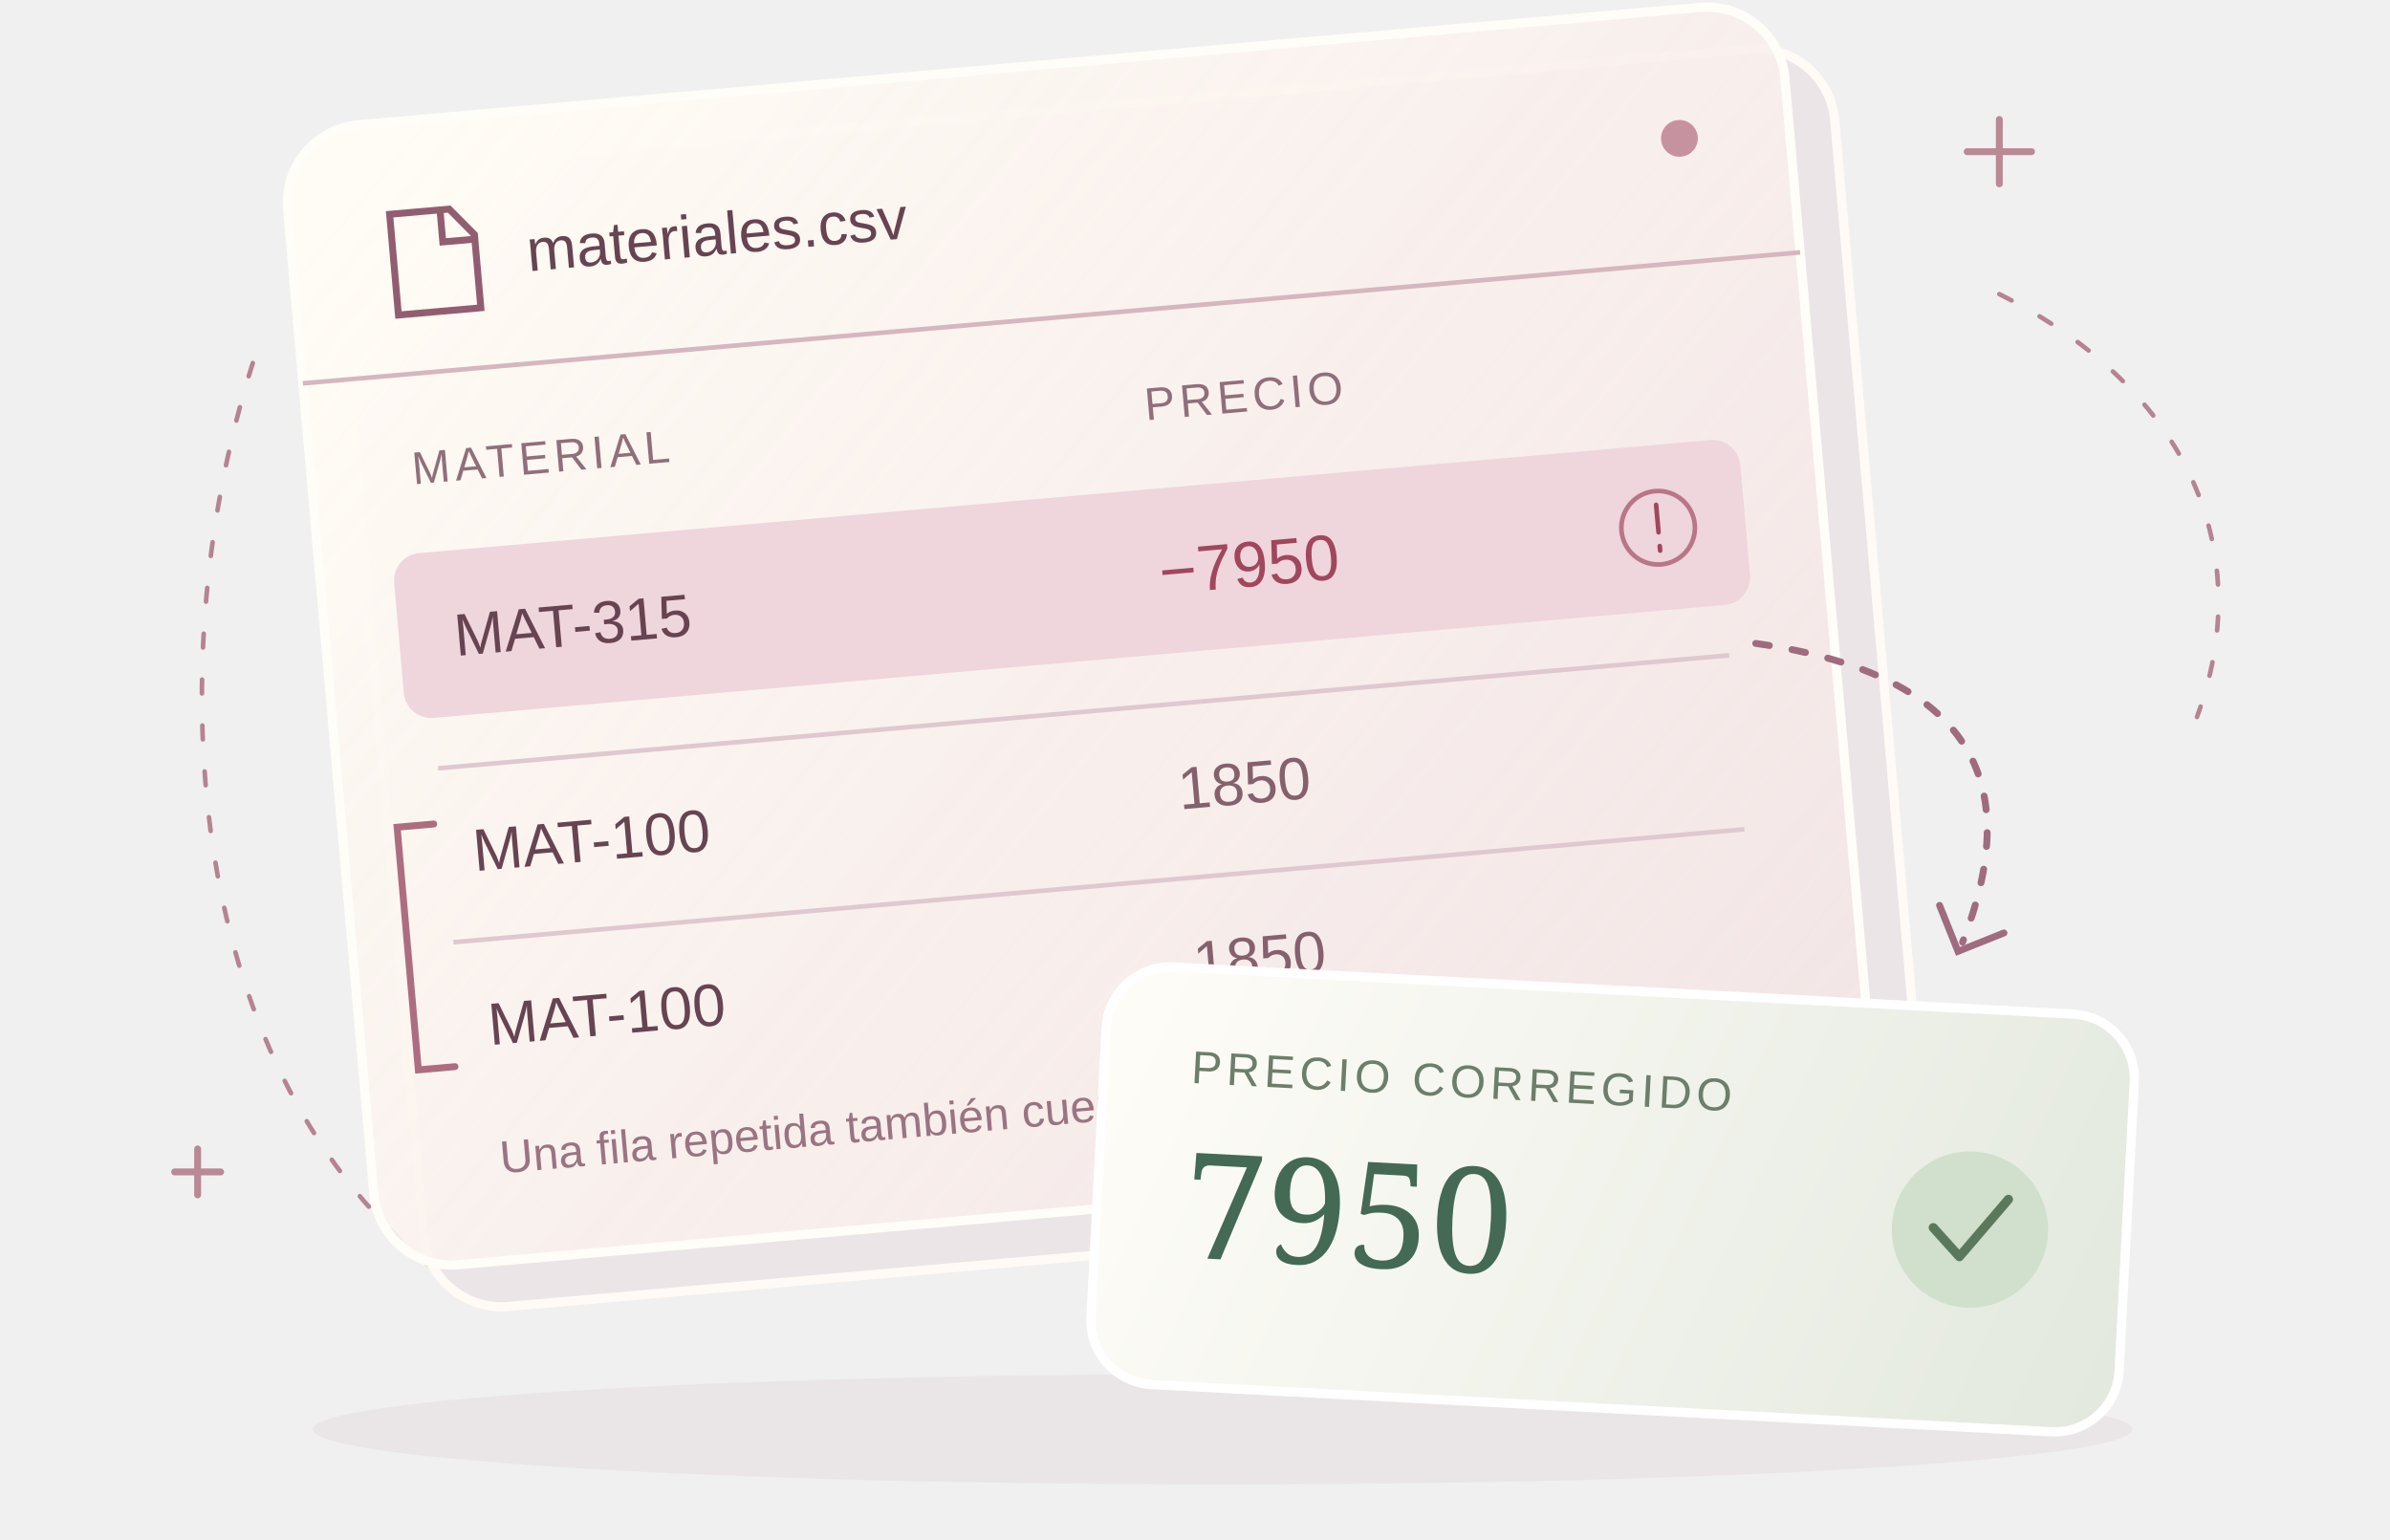
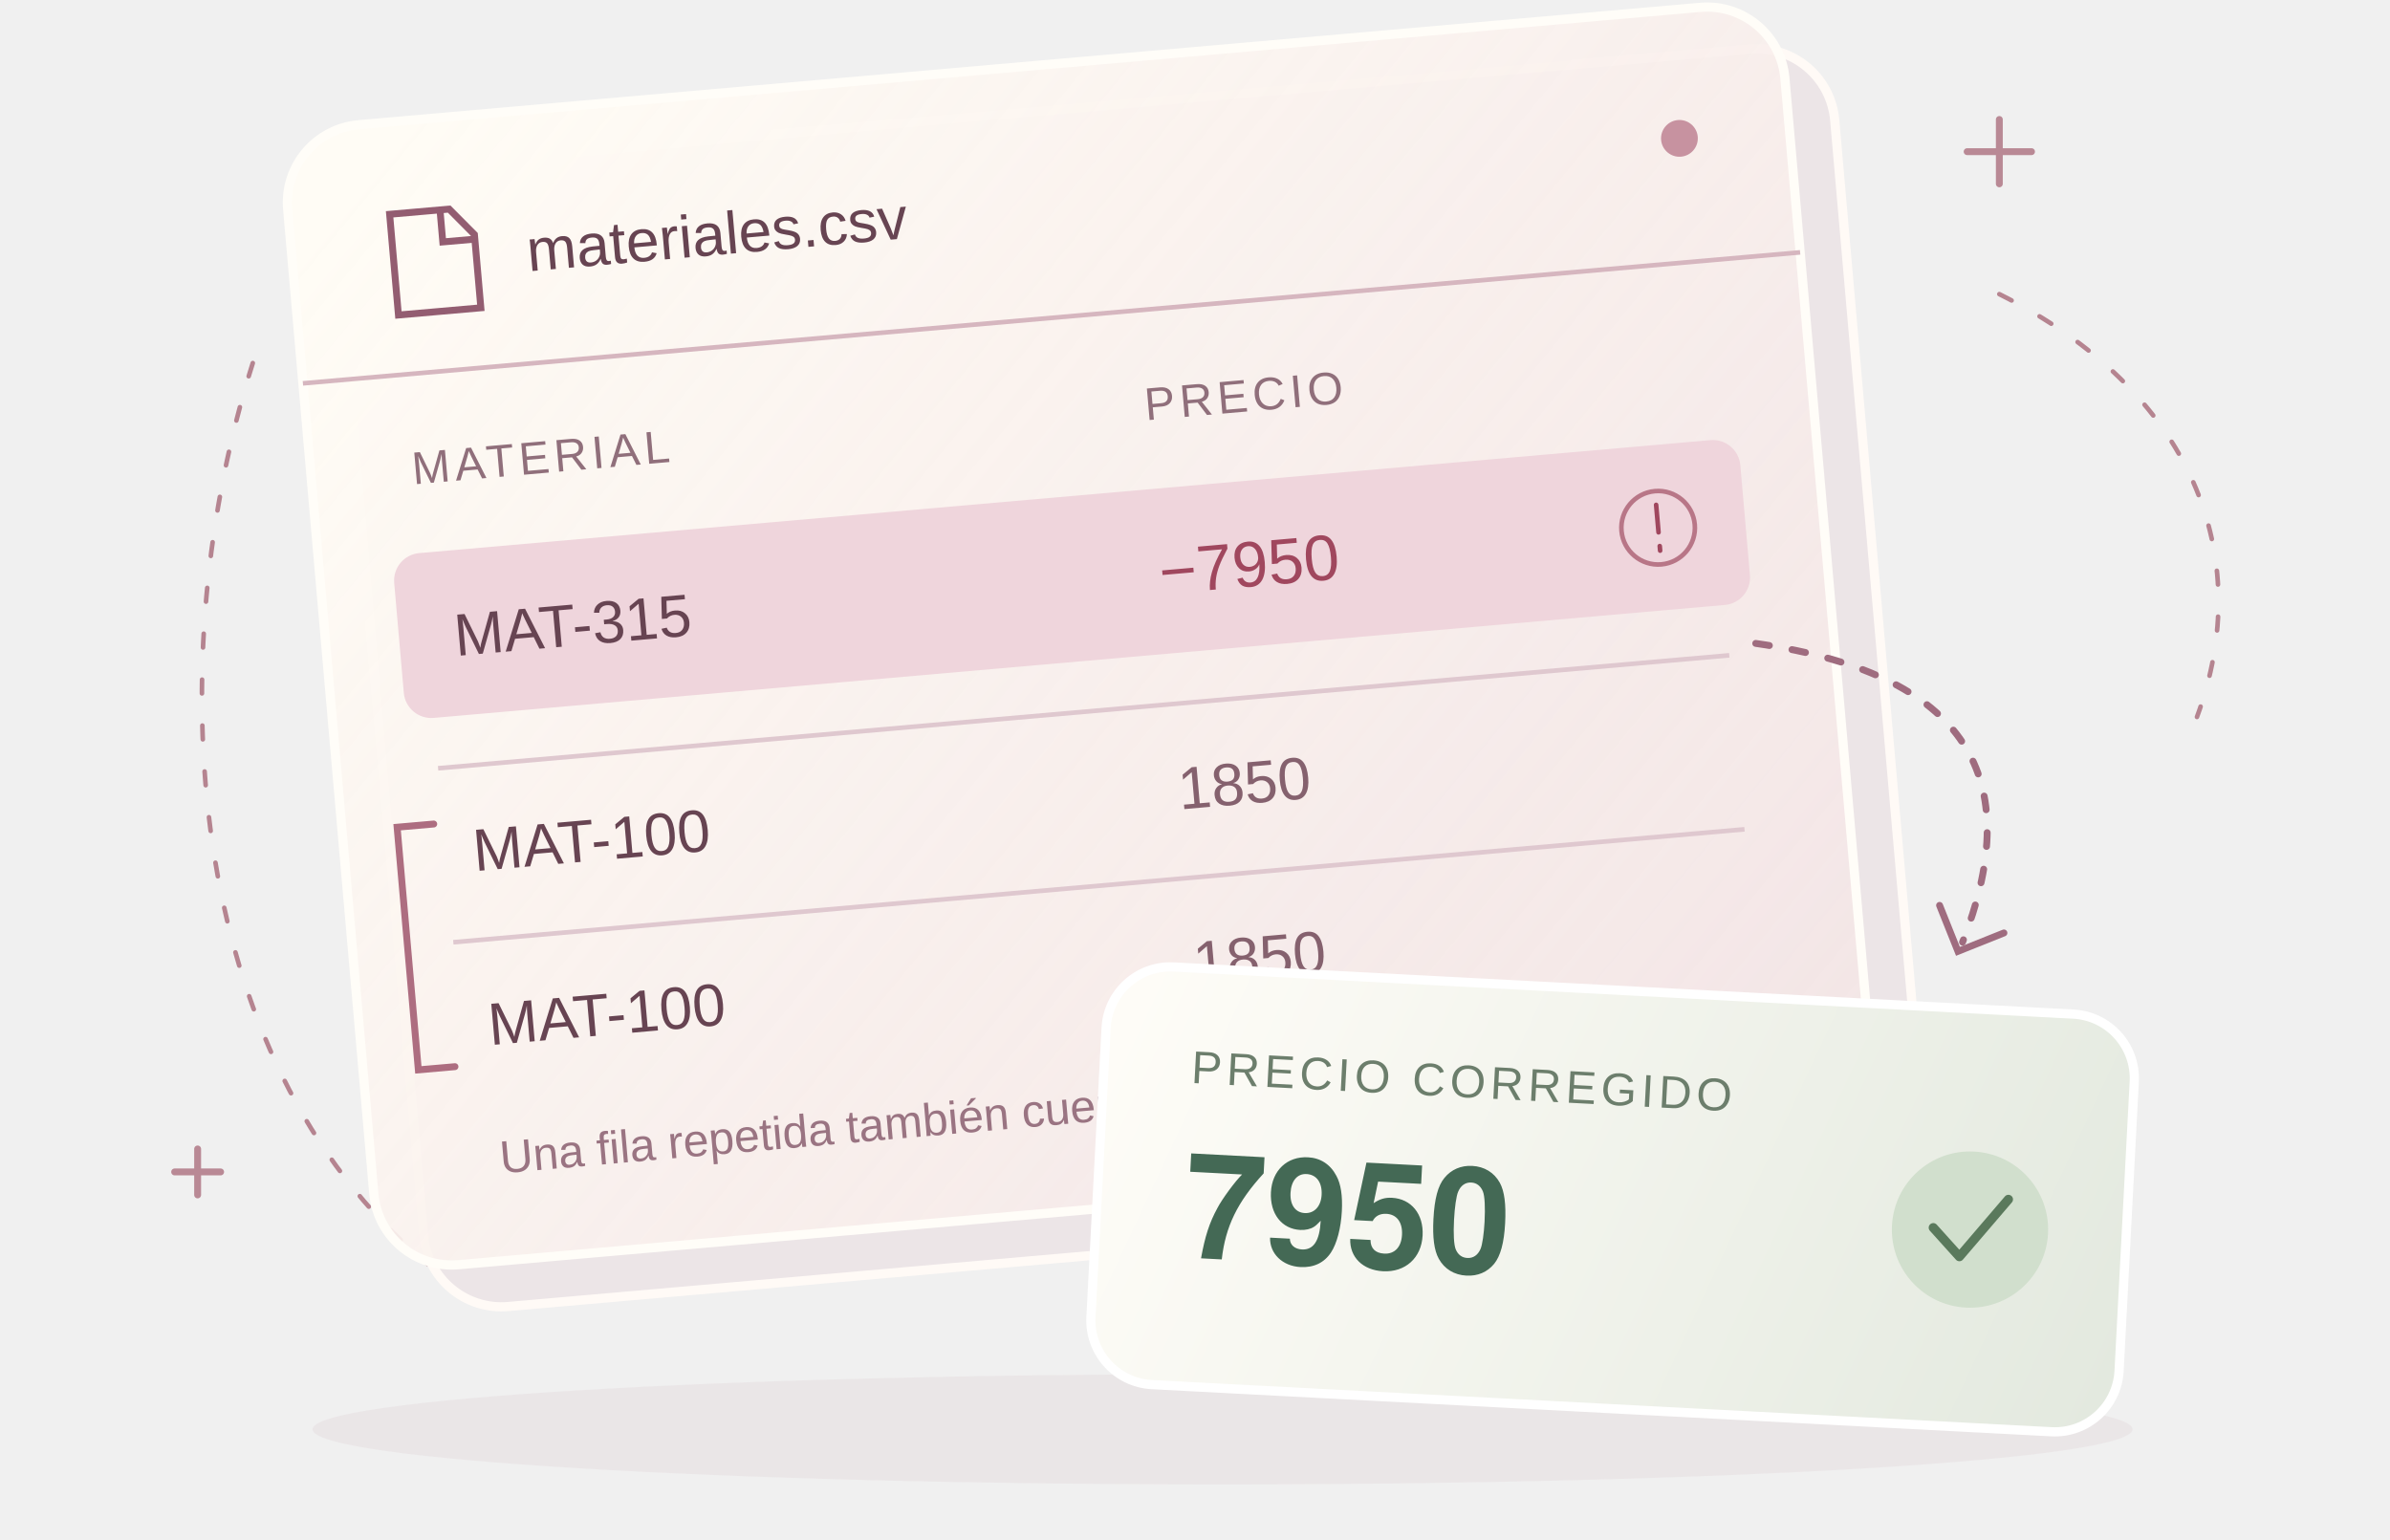
<svg xmlns="http://www.w3.org/2000/svg" width="520" height="335" viewBox="0 0 520 335" fill="none">
  <defs>
    <linearGradient id="paper" x1="94" y1="20" x2="360" y2="282" gradientUnits="userSpaceOnUse">
      <stop stop-color="#fffcf5" />
      <stop offset="1" stop-color="#f5e6e6" stop-opacity=".8" />
    </linearGradient>
    <linearGradient id="correction" x1="240" y1="211" x2="460" y2="300" gradientUnits="userSpaceOnUse">
      <stop stop-color="#fffdf8" />
      <stop offset="1" stop-color="#e3e9df" />
    </linearGradient>
  </defs>
  <ellipse cx="266" cy="311" rx="198" ry="12" fill="#9b5b70" opacity=".07" />
  <path d="M55 79C35 142 39 230 93 275M435 64c42 21 56 57 43 92" stroke="#b58490" stroke-dasharray="3 7" stroke-linecap="round" />
  <g transform="rotate(-5 234 146)">
    <rect x="82" y="24" width="327" height="249" rx="17" fill="#dcbdc5" fill-opacity=".2" stroke="#fffaf6" stroke-width="2" />
    <rect x="72" y="14" width="327" height="249" rx="17" fill="url(#paper)" stroke="#fffdf8" stroke-width="2" />
    <path d="M72 69h327" stroke="#d6b6bf" />
    <path d="M94 34h13l5 6v16H94Z" stroke="#935d71" stroke-width="1.5" />
    <path d="M105 34v7h7" stroke="#935d71" stroke-width="1.5" />
    <text x="123" y="49" font-family="Arial,sans-serif" font-size="13" fill="#674452">materiales.csv</text>
    <circle cx="375" cy="42" r="4" fill="#c792a0" />
    <text x="94" y="93" font-family="Arial,sans-serif" font-size="10" letter-spacing="1" fill="#906f7b">MATERIAL</text>
    <text x="254" y="93" font-family="Arial,sans-serif" font-size="10" letter-spacing="1" fill="#906f7b">PRECIO</text>
    <rect x="88" y="108" width="294" height="36" rx="6" fill="#efd5dc" />
    <text x="100" y="131" font-family="Arial,sans-serif" font-size="13" fill="#674452">MAT-315</text>
    <text x="254" y="131" font-family="Arial,sans-serif" font-size="14" fill="#a0475e">−7950</text>
    <circle cx="363" cy="126" r="8" stroke="#b87687" />
    <path d="M363 121v6m0 3v1" stroke="#a0475e" stroke-linecap="round" />
    <path d="M94 155h282" stroke="#dfc8cf" />
    <text x="100" y="178" font-family="Arial,sans-serif" font-size="13" fill="#674452">MAT-100</text>
    <text x="254" y="178" font-family="Arial,sans-serif" font-size="13" fill="#85616e">1850</text>
    <path d="M94 193h282" stroke="#dfc8cf" />
    <text x="100" y="216" font-family="Arial,sans-serif" font-size="13" fill="#674452">MAT-100</text>
    <text x="254" y="216" font-family="Arial,sans-serif" font-size="13" fill="#85616e">1850</text>
    <path d="M92 167h-8v53h8" stroke="#ad6d80" stroke-width="1.5" stroke-linecap="round" />
    <text x="100" y="244" font-family="Arial,sans-serif" font-size="10" fill="#9a7482">Una fila repetida también cuenta.</text>
  </g>
  <path d="M382 140c49 7 58 32 45 65" stroke="#9f6c7f" stroke-width="1.5" stroke-dasharray="3 5" stroke-linecap="round" />
  <path d="m422 197 4 10 10-4" stroke="#9f6c7f" stroke-width="1.5" stroke-linecap="round" />
  <g transform="rotate(3 342 258)">
    <rect x="239" y="215" width="224" height="91" rx="14" fill="url(#correction)" stroke="white" stroke-width="2" />
    <text x="258" y="240" font-family="Arial,sans-serif" font-size="10" letter-spacing="1" fill="#6c7e6c">PRECIO CORREGIDO</text>
-     <text x="258" y="278" font-family="Georgia,serif" font-size="32" fill="#446955">7950</text>
+     <text x="258" y="278" font-family="Helvetica,Arial,sans-serif" font-weight="700" font-size="32" fill="#446955">7950</text>
    <circle cx="429" cy="263" r="17" fill="#d1dfcd" />
    <path d="m421 263 6 6 10-13" stroke="#5a795c" stroke-width="2" stroke-linecap="round" stroke-linejoin="round" />
  </g>
  <path d="M435 26v14m-7-7h14M43 250v10m-5-5h10" stroke="#b98995" stroke-width="1.5" stroke-linecap="round" />
</svg>
